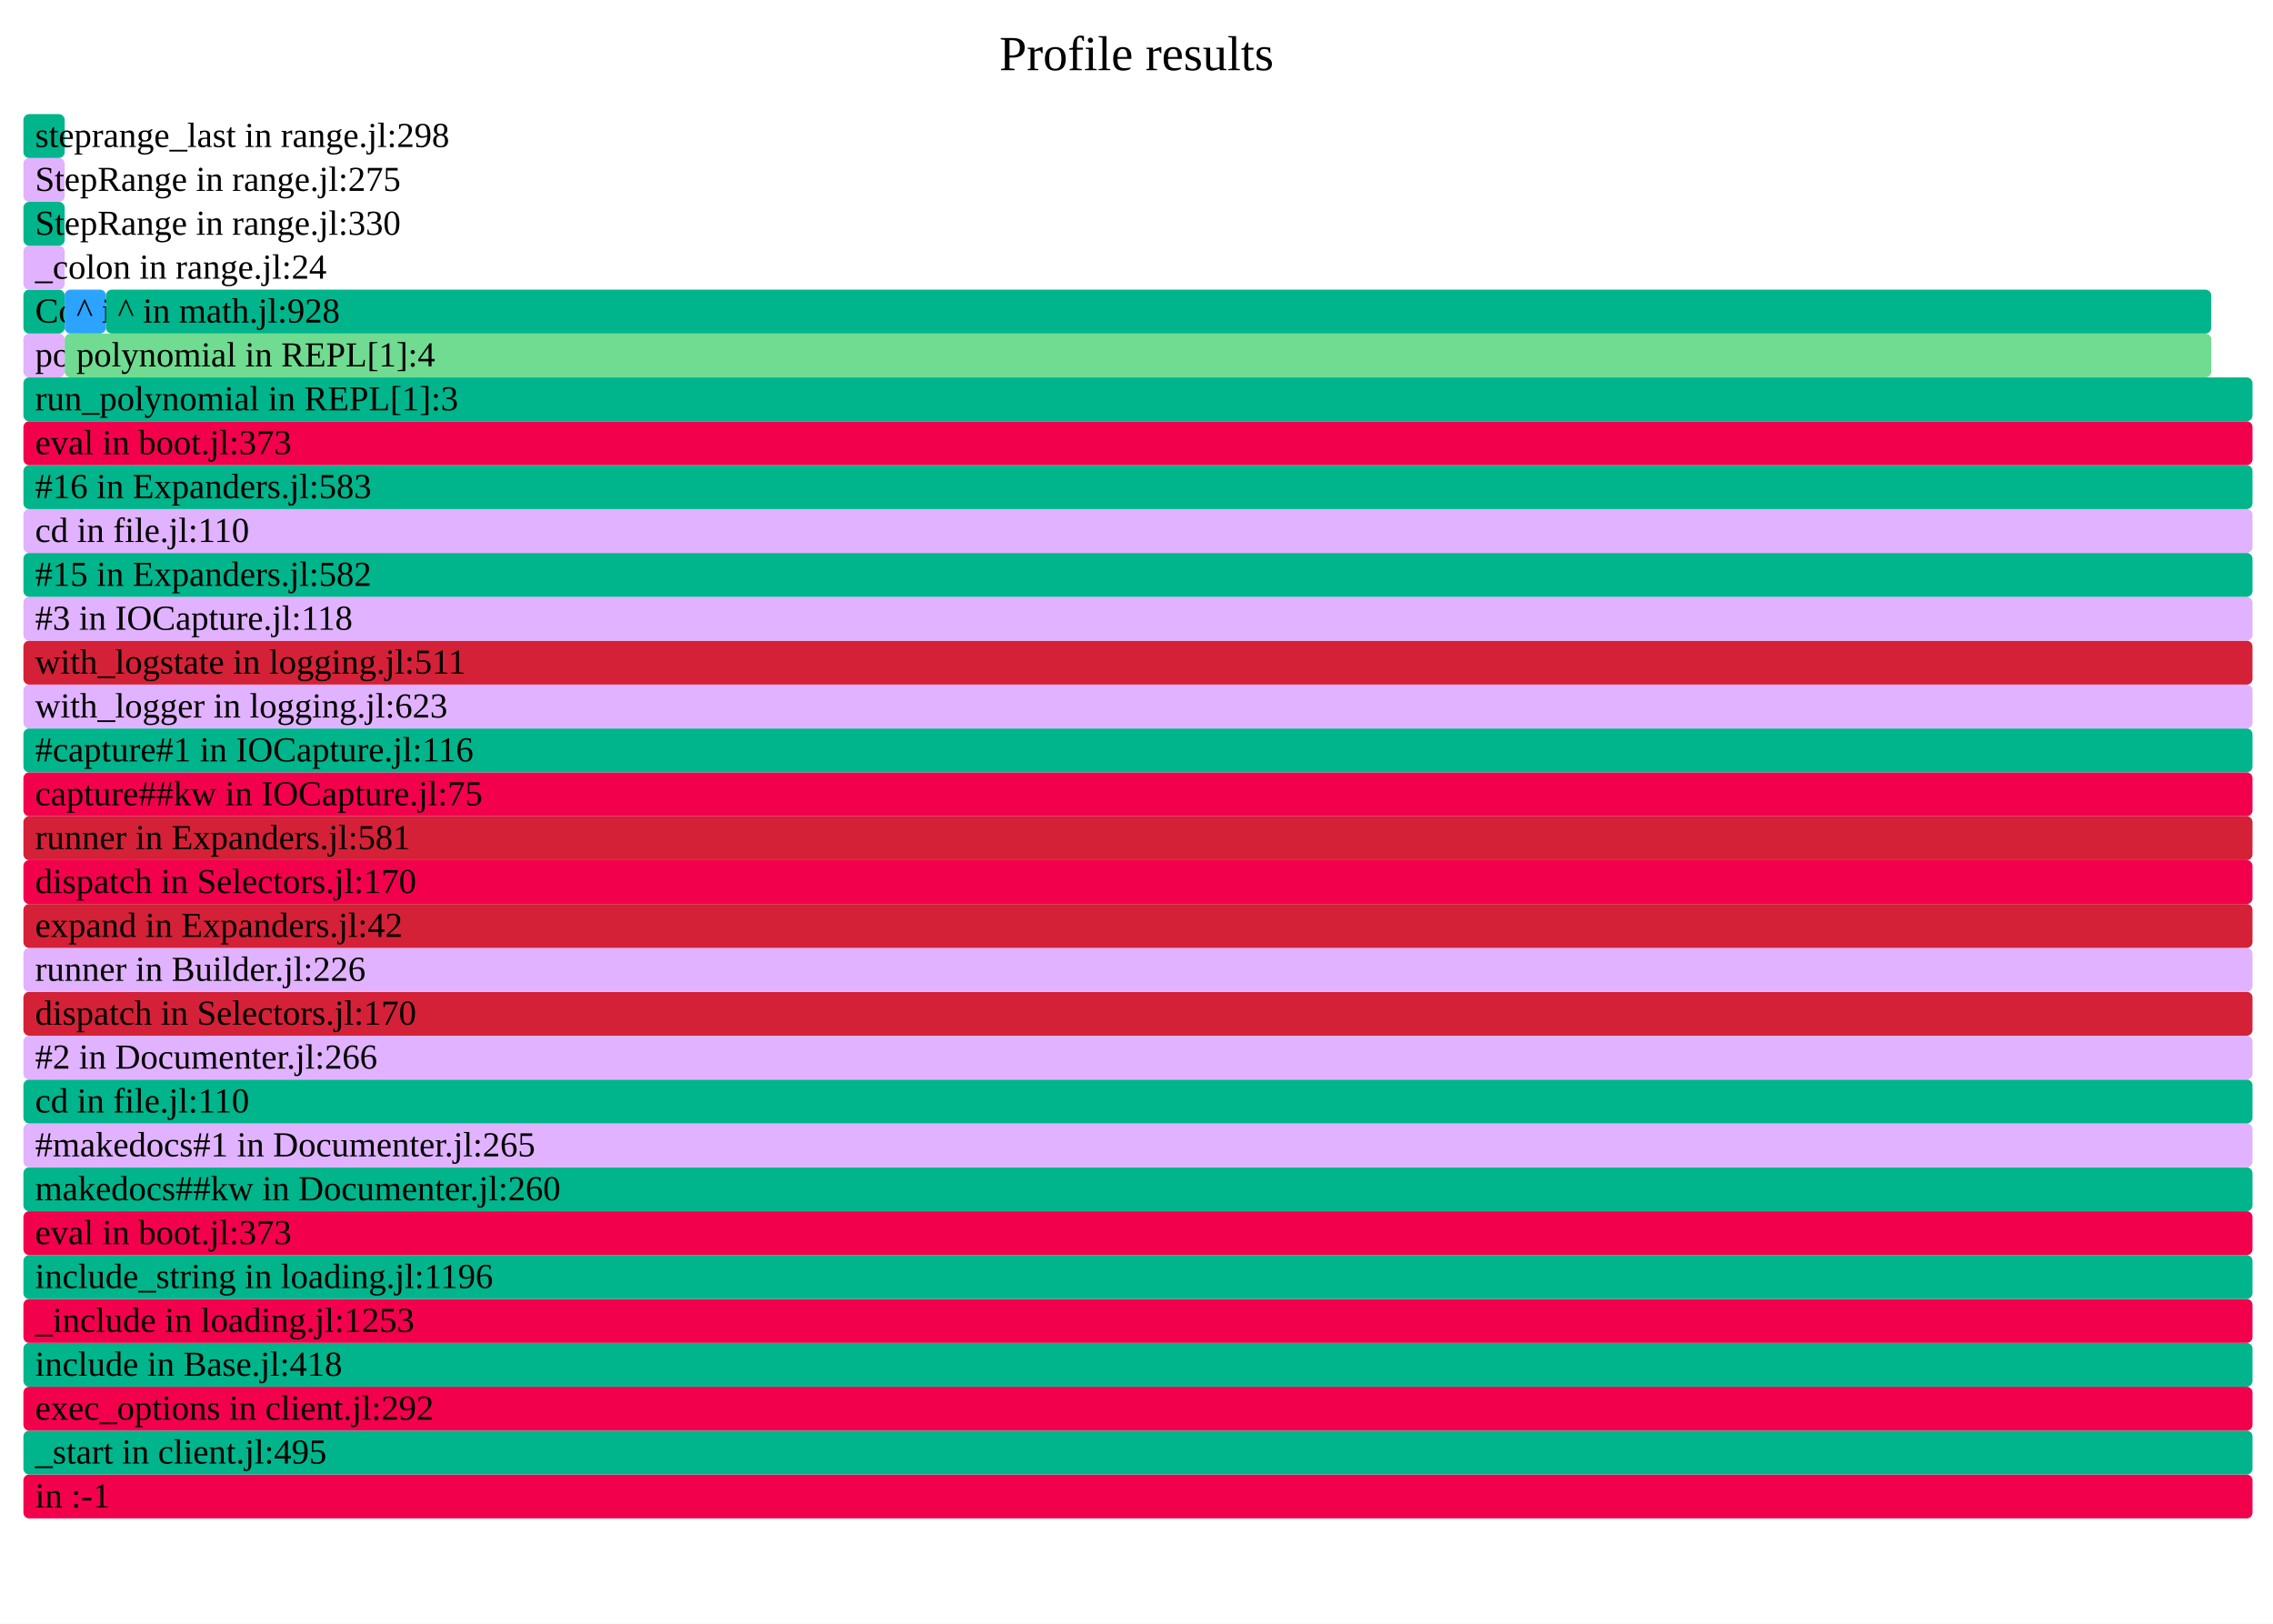
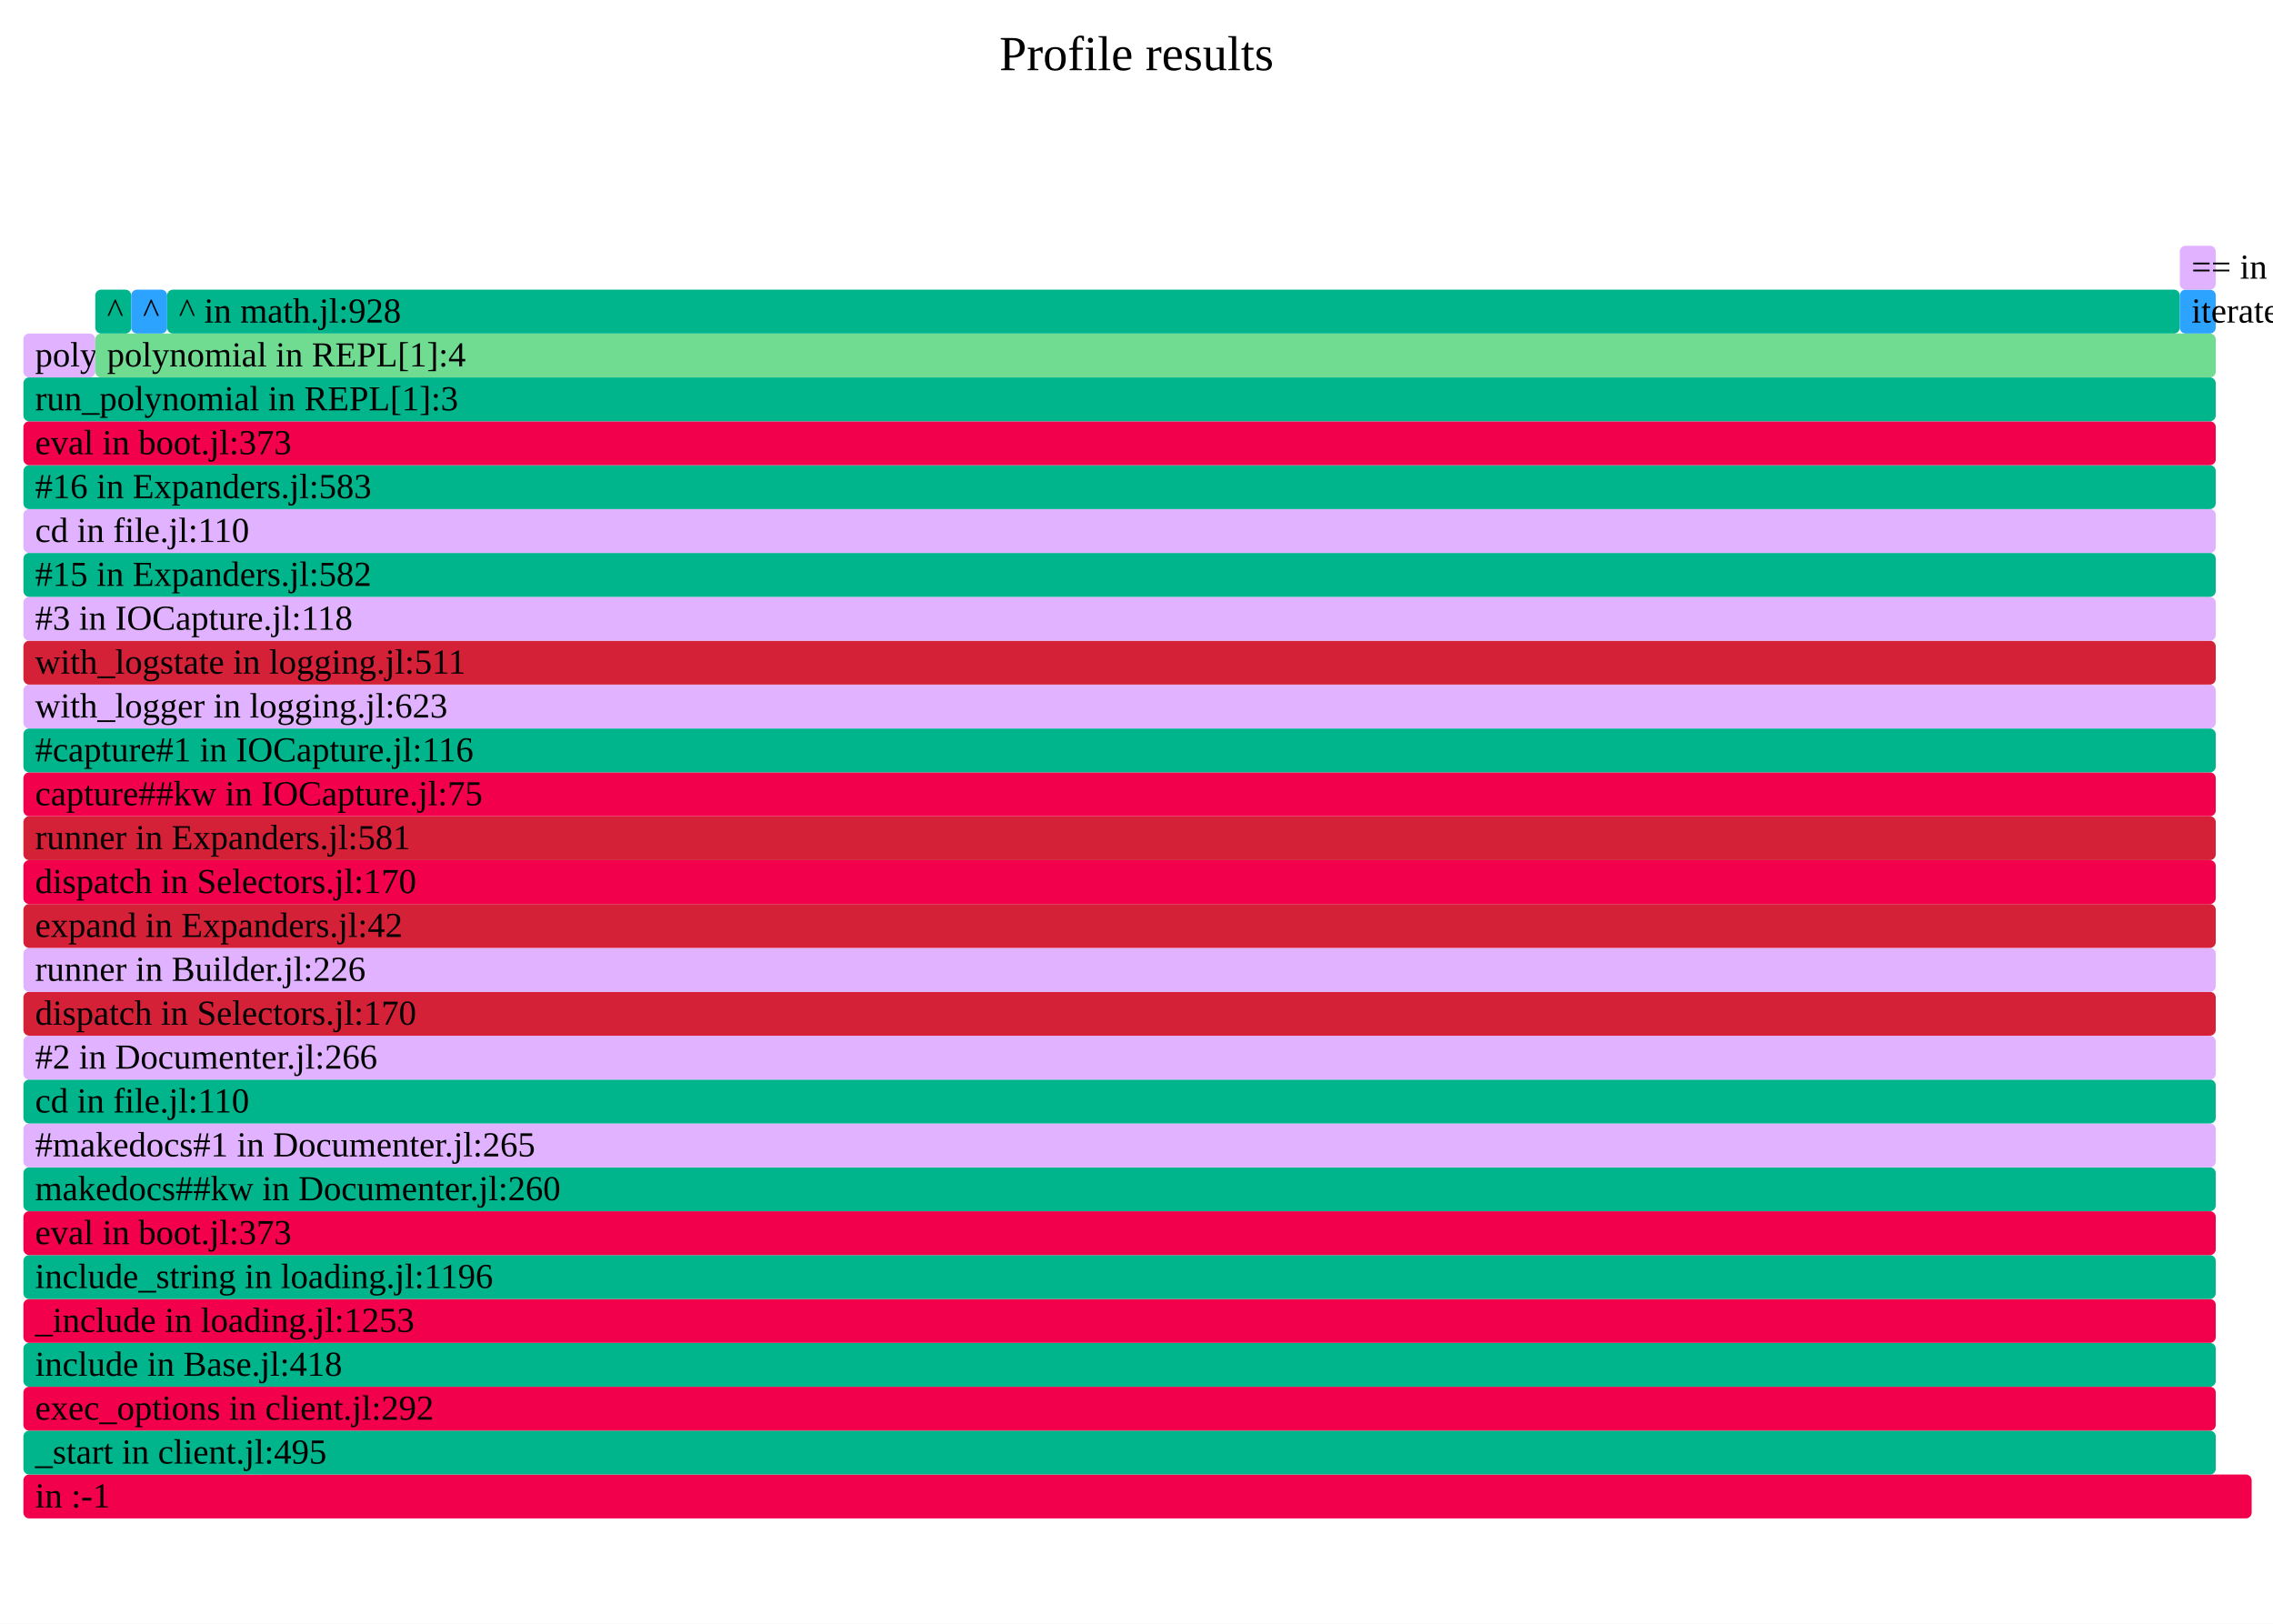
- <svg xmlns="http://www.w3.org/2000/svg" version="1.1" width="777" height="555" viewBox="0 0 777 555" id="fig-3a7a22e6cf614828ad2a3f2623444efe">
+ <svg xmlns="http://www.w3.org/2000/svg" version="1.1" width="777" height="555" viewBox="0 0 777 555" id="fig-b2e0c6e697bb4e198f763250f11b5f29">
  <defs>
-     <clipPath id="fig-3a7a22e6cf614828ad2a3f2623444efe-clip">
+     <clipPath id="fig-b2e0c6e697bb4e198f763250f11b5f29-clip">
      <rect x="0" y="0" width="777" height="555" />
    </clipPath>
  </defs>
  <style type="text/css">
-     #fig-3a7a22e6cf614828ad2a3f2623444efe text {
+     #fig-b2e0c6e697bb4e198f763250f11b5f29 text {
        pointer-events: none;
        font-family: inherit;
        font-size: 12px;
        fill: #000000;
    }
-     text#fig-3a7a22e6cf614828ad2a3f2623444efe-caption {
+     text#fig-b2e0c6e697bb4e198f763250f11b5f29-caption {
        font-size: 16.8px;
        fill: #000000;
        text-anchor: middle;
    }
-     #fig-3a7a22e6cf614828ad2a3f2623444efe-bg {
+     #fig-b2e0c6e697bb4e198f763250f11b5f29-bg {
        fill: #FFFFFF;
    }
-     #fig-3a7a22e6cf614828ad2a3f2623444efe-viewport rect, #fig-3a7a22e6cf614828ad2a3f2623444efe-viewport path {
+     #fig-b2e0c6e697bb4e198f763250f11b5f29-viewport rect, #fig-b2e0c6e697bb4e198f763250f11b5f29-viewport path {
        vector-effect: non-scaling-stroke;
        fill-opacity: 1;
    }
-     #fig-3a7a22e6cf614828ad2a3f2623444efe-viewport text {
+     #fig-b2e0c6e697bb4e198f763250f11b5f29-viewport text {
        stroke: #000000;
        stroke-width: 0;
        stroke-opacity: 0.35;
    }
-     #fig-3a7a22e6cf614828ad2a3f2623444efe-viewport rect:hover, #fig-3a7a22e6cf614828ad2a3f2623444efe-viewport path:hover {
+     #fig-b2e0c6e697bb4e198f763250f11b5f29-viewport rect:hover, #fig-b2e0c6e697bb4e198f763250f11b5f29-viewport path:hover {
        fill-opacity: 0.75;
        stroke: #000000;
        stroke-width: 0.5;
    }
-     #fig-3a7a22e6cf614828ad2a3f2623444efe-viewport + rect {
+     #fig-b2e0c6e697bb4e198f763250f11b5f29-viewport + rect {
        fill: #FFFFFF;
        opacity: 0.8;
    }
-     text#fig-3a7a22e6cf614828ad2a3f2623444efe-details{
+     text#fig-b2e0c6e697bb4e198f763250f11b5f29-details{
        fill: #000000;
    }
</style>
-   <g id="fig-3a7a22e6cf614828ad2a3f2623444efe-frame" clip-path="url(#fig-3a7a22e6cf614828ad2a3f2623444efe-clip)">
-     <rect id="fig-3a7a22e6cf614828ad2a3f2623444efe-bg" x="0" y="0" width="777" height="555" />
-     <text id="fig-3a7a22e6cf614828ad2a3f2623444efe-caption" x="388.5" y="24">Profile results</text>
-     <g id="fig-3a7a22e6cf614828ad2a3f2623444efe-viewport" transform="scale(1)">
-       <rect x="8" y="504" width="762" height="15" rx="2" fill="#F3004D" data-dinfo="" />
+   <g id="fig-b2e0c6e697bb4e198f763250f11b5f29-frame" clip-path="url(#fig-b2e0c6e697bb4e198f763250f11b5f29-clip)">
+     <rect id="fig-b2e0c6e697bb4e198f763250f11b5f29-bg" x="0" y="0" width="777" height="555" />
+     <text id="fig-b2e0c6e697bb4e198f763250f11b5f29-caption" x="388.5" y="24">Profile results</text>
+     <g id="fig-b2e0c6e697bb4e198f763250f11b5f29-viewport" transform="scale(1)">
+       <rect x="8" y="504" width="761.71" height="15" rx="2" fill="#F3004D" data-dinfo="" />
      <text x="8" dx="4" y="515.25"> in :-1</text>
-       <rect x="8" y="489" width="762" height="15" rx="2" fill="#00B58B" data-dinfo="./" />
+       <rect x="8" y="489" width="749.43" height="15" rx="2" fill="#00B58B" data-dinfo="./" />
      <text x="8" dx="4" y="500.25">_start in client.jl:495</text>
-       <rect x="8" y="474" width="762" height="15" rx="2" fill="#F3004D" data-dinfo="./" />
+       <rect x="8" y="474" width="749.43" height="15" rx="2" fill="#F3004D" data-dinfo="./" />
      <text x="8" dx="4" y="485.25">exec_options in client.jl:292</text>
-       <rect x="8" y="459" width="762" height="15" rx="2" fill="#00B58B" data-dinfo="./" />
+       <rect x="8" y="459" width="749.43" height="15" rx="2" fill="#00B58B" data-dinfo="./" />
      <text x="8" dx="4" y="470.25">include in Base.jl:418</text>
-       <rect x="8" y="444" width="762" height="15" rx="2" fill="#F3004D" data-dinfo="./" />
+       <rect x="8" y="444" width="749.43" height="15" rx="2" fill="#F3004D" data-dinfo="./" />
      <text x="8" dx="4" y="455.25">_include in loading.jl:1253</text>
-       <rect x="8" y="429" width="762" height="15" rx="2" fill="#00B58B" data-dinfo="./" />
+       <rect x="8" y="429" width="749.43" height="15" rx="2" fill="#00B58B" data-dinfo="./" />
      <text x="8" dx="4" y="440.25">include_string in loading.jl:1196</text>
-       <rect x="8" y="414" width="762" height="15" rx="2" fill="#F3004D" data-dinfo="./" />
+       <rect x="8" y="414" width="749.43" height="15" rx="2" fill="#F3004D" data-dinfo="./" />
      <text x="8" dx="4" y="425.25">eval in boot.jl:373</text>
-       <rect x="8" y="399" width="762" height="15" rx="2" fill="#00B58B" data-dinfo="/home/runner/.julia/packages/Documenter/qdbx6/src/" />
+       <rect x="8" y="399" width="749.43" height="15" rx="2" fill="#00B58B" data-dinfo="/home/runner/.julia/packages/Documenter/qdbx6/src/" />
      <text x="8" dx="4" y="410.25">makedocs##kw in Documenter.jl:260</text>
-       <rect x="8" y="384" width="762" height="15" rx="2" fill="#E1B2FF" data-dinfo="/home/runner/.julia/packages/Documenter/qdbx6/src/" />
+       <rect x="8" y="384" width="749.43" height="15" rx="2" fill="#E1B2FF" data-dinfo="/home/runner/.julia/packages/Documenter/qdbx6/src/" />
      <text x="8" dx="4" y="395.25">#makedocs#1 in Documenter.jl:265</text>
-       <rect x="8" y="369" width="762" height="15" rx="2" fill="#00B58B" data-dinfo="./" />
+       <rect x="8" y="369" width="749.43" height="15" rx="2" fill="#00B58B" data-dinfo="./" />
      <text x="8" dx="4" y="380.25">cd in file.jl:110</text>
-       <rect x="8" y="354" width="762" height="15" rx="2" fill="#E1B2FF" data-dinfo="/home/runner/.julia/packages/Documenter/qdbx6/src/" />
+       <rect x="8" y="354" width="749.43" height="15" rx="2" fill="#E1B2FF" data-dinfo="/home/runner/.julia/packages/Documenter/qdbx6/src/" />
      <text x="8" dx="4" y="365.25">#2 in Documenter.jl:266</text>
-       <rect x="8" y="339" width="762" height="15" rx="2" fill="#D42137" data-dinfo="/home/runner/.julia/packages/Documenter/qdbx6/src/Utilities/" />
+       <rect x="8" y="339" width="749.43" height="15" rx="2" fill="#D42137" data-dinfo="/home/runner/.julia/packages/Documenter/qdbx6/src/Utilities/" />
      <text x="8" dx="4" y="350.25">dispatch in Selectors.jl:170</text>
-       <rect x="8" y="324" width="762" height="15" rx="2" fill="#E1B2FF" data-dinfo="/home/runner/.julia/packages/Documenter/qdbx6/src/" />
+       <rect x="8" y="324" width="749.43" height="15" rx="2" fill="#E1B2FF" data-dinfo="/home/runner/.julia/packages/Documenter/qdbx6/src/" />
      <text x="8" dx="4" y="335.25">runner in Builder.jl:226</text>
-       <rect x="8" y="309" width="762" height="15" rx="2" fill="#D42137" data-dinfo="/home/runner/.julia/packages/Documenter/qdbx6/src/" />
+       <rect x="8" y="309" width="749.43" height="15" rx="2" fill="#D42137" data-dinfo="/home/runner/.julia/packages/Documenter/qdbx6/src/" />
      <text x="8" dx="4" y="320.25">expand in Expanders.jl:42</text>
-       <rect x="8" y="294" width="762" height="15" rx="2" fill="#F3004D" data-dinfo="/home/runner/.julia/packages/Documenter/qdbx6/src/Utilities/" />
+       <rect x="8" y="294" width="749.43" height="15" rx="2" fill="#F3004D" data-dinfo="/home/runner/.julia/packages/Documenter/qdbx6/src/Utilities/" />
      <text x="8" dx="4" y="305.25">dispatch in Selectors.jl:170</text>
-       <rect x="8" y="279" width="762" height="15" rx="2" fill="#D42137" data-dinfo="/home/runner/.julia/packages/Documenter/qdbx6/src/" />
+       <rect x="8" y="279" width="749.43" height="15" rx="2" fill="#D42137" data-dinfo="/home/runner/.julia/packages/Documenter/qdbx6/src/" />
      <text x="8" dx="4" y="290.25">runner in Expanders.jl:581</text>
-       <rect x="8" y="264" width="762" height="15" rx="2" fill="#F3004D" data-dinfo="/home/runner/.julia/packages/IOCapture/sXY71/src/" />
+       <rect x="8" y="264" width="749.43" height="15" rx="2" fill="#F3004D" data-dinfo="/home/runner/.julia/packages/IOCapture/sXY71/src/" />
      <text x="8" dx="4" y="275.25">capture##kw in IOCapture.jl:75</text>
-       <rect x="8" y="249" width="762" height="15" rx="2" fill="#00B58B" data-dinfo="/home/runner/.julia/packages/IOCapture/sXY71/src/" />
+       <rect x="8" y="249" width="749.43" height="15" rx="2" fill="#00B58B" data-dinfo="/home/runner/.julia/packages/IOCapture/sXY71/src/" />
      <text x="8" dx="4" y="260.25">#capture#1 in IOCapture.jl:116</text>
-       <rect x="8" y="234" width="762" height="15" rx="2" fill="#E1B2FF" data-dinfo="./" />
+       <rect x="8" y="234" width="749.43" height="15" rx="2" fill="#E1B2FF" data-dinfo="./" />
      <text x="8" dx="4" y="245.25">with_logger in logging.jl:623</text>
-       <rect x="8" y="219" width="762" height="15" rx="2" fill="#D42137" data-dinfo="./" />
+       <rect x="8" y="219" width="749.43" height="15" rx="2" fill="#D42137" data-dinfo="./" />
      <text x="8" dx="4" y="230.25">with_logstate in logging.jl:511</text>
-       <rect x="8" y="204" width="762" height="15" rx="2" fill="#E1B2FF" data-dinfo="/home/runner/.julia/packages/IOCapture/sXY71/src/" />
+       <rect x="8" y="204" width="749.43" height="15" rx="2" fill="#E1B2FF" data-dinfo="/home/runner/.julia/packages/IOCapture/sXY71/src/" />
      <text x="8" dx="4" y="215.25">#3 in IOCapture.jl:118</text>
-       <rect x="8" y="189" width="762" height="15" rx="2" fill="#00B58B" data-dinfo="/home/runner/.julia/packages/Documenter/qdbx6/src/" />
+       <rect x="8" y="189" width="749.43" height="15" rx="2" fill="#00B58B" data-dinfo="/home/runner/.julia/packages/Documenter/qdbx6/src/" />
      <text x="8" dx="4" y="200.25">#15 in Expanders.jl:582</text>
-       <rect x="8" y="174" width="762" height="15" rx="2" fill="#E1B2FF" data-dinfo="./" />
+       <rect x="8" y="174" width="749.43" height="15" rx="2" fill="#E1B2FF" data-dinfo="./" />
      <text x="8" dx="4" y="185.25">cd in file.jl:110</text>
-       <rect x="8" y="159" width="762" height="15" rx="2" fill="#00B58B" data-dinfo="/home/runner/.julia/packages/Documenter/qdbx6/src/" />
+       <rect x="8" y="159" width="749.43" height="15" rx="2" fill="#00B58B" data-dinfo="/home/runner/.julia/packages/Documenter/qdbx6/src/" />
      <text x="8" dx="4" y="170.25">#16 in Expanders.jl:583</text>
-       <rect x="8" y="144" width="762" height="15" rx="2" fill="#F3004D" data-dinfo="./" />
+       <rect x="8" y="144" width="749.43" height="15" rx="2" fill="#F3004D" data-dinfo="./" />
      <text x="8" dx="4" y="155.25">eval in boot.jl:373</text>
-       <rect x="8" y="129" width="762" height="15" rx="2" fill="#00B58B" data-dinfo="./" />
+       <rect x="8" y="129" width="749.43" height="15" rx="2" fill="#00B58B" data-dinfo="./" />
      <text x="8" dx="4" y="140.25">run_polynomial in REPL[1]:3</text>
-       <rect x="8" y="114" width="14.11" height="15" rx="2" fill="#E1B2FF" data-dinfo="./" />
-       <text x="8" dx="4" y="125.25">polynomial in REPL[1]:3</text>
-       <rect x="8" y="99" width="14.11" height="15" rx="2" fill="#00B58B" data-dinfo="./" />
-       <text x="8" dx="4" y="110.25">Colon in range.jl:22</text>
-       <rect x="8" y="84" width="14.11" height="15" rx="2" fill="#E1B2FF" data-dinfo="./" />
-       <text x="8" dx="4" y="95.25">_colon in range.jl:24</text>
-       <rect x="8" y="69" width="14.11" height="15" rx="2" fill="#00B58B" data-dinfo="./" />
-       <text x="8" dx="4" y="80.25">StepRange in range.jl:330</text>
-       <rect x="8" y="54" width="14.11" height="15" rx="2" fill="#E1B2FF" data-dinfo="./" />
-       <text x="8" dx="4" y="65.25">StepRange in range.jl:275</text>
-       <rect x="8" y="39" width="14.11" height="15" rx="2" fill="#00B58B" data-dinfo="./" />
-       <text x="8" dx="4" y="50.25">steprange_last in range.jl:298</text>
-       <rect x="22.11" y="114" width="733.78" height="15" rx="2" fill="#6FDC91" data-dinfo="./" />
-       <text x="22.11" dx="4" y="125.25">polynomial in REPL[1]:4</text>
-       <rect x="22.11" y="99" width="14.11" height="15" rx="2" fill="#2CA3FF" data-dinfo="./" />
-       <text x="22.11" dx="4" y="110.25">^ in math.jl:923</text>
-       <rect x="36.22" y="99" width="719.67" height="15" rx="2" fill="#00B58B" data-dinfo="./" />
-       <text x="36.22" dx="4" y="110.25">^ in math.jl:928</text>
+       <rect x="8" y="114" width="24.57" height="15" rx="2" fill="#E1B2FF" data-dinfo="./" />
+       <text x="8" dx="4" y="125.25">polynomial in REPL[1]:0</text>
+       <rect x="32.57" y="114" width="724.86" height="15" rx="2" fill="#6FDC91" data-dinfo="./" />
+       <text x="32.57" dx="4" y="125.25">polynomial in REPL[1]:4</text>
+       <rect x="32.57" y="99" width="12.29" height="15" rx="2" fill="#00B58B" data-dinfo="./" />
+       <text x="32.57" dx="4" y="110.25">^ in math.jl:0</text>
+       <rect x="44.86" y="99" width="12.28" height="15" rx="2" fill="#2CA3FF" data-dinfo="./" />
+       <text x="44.86" dx="4" y="110.25">^ in math.jl:923</text>
+       <rect x="57.14" y="99" width="688" height="15" rx="2" fill="#00B58B" data-dinfo="./" />
+       <text x="57.14" dx="4" y="110.25">^ in math.jl:928</text>
+       <rect x="745.14" y="99" width="12.29" height="15" rx="2" fill="#2CA3FF" data-dinfo="./" />
+       <text x="745.14" dx="4" y="110.25">iterate in range.jl:837</text>
+       <rect x="745.14" y="84" width="12.29" height="15" rx="2" fill="#E1B2FF" data-dinfo="./" />
+       <text x="745.14" dx="4" y="95.25">== in promotion.jl:468</text>
    </g>
  </g>
</svg>
